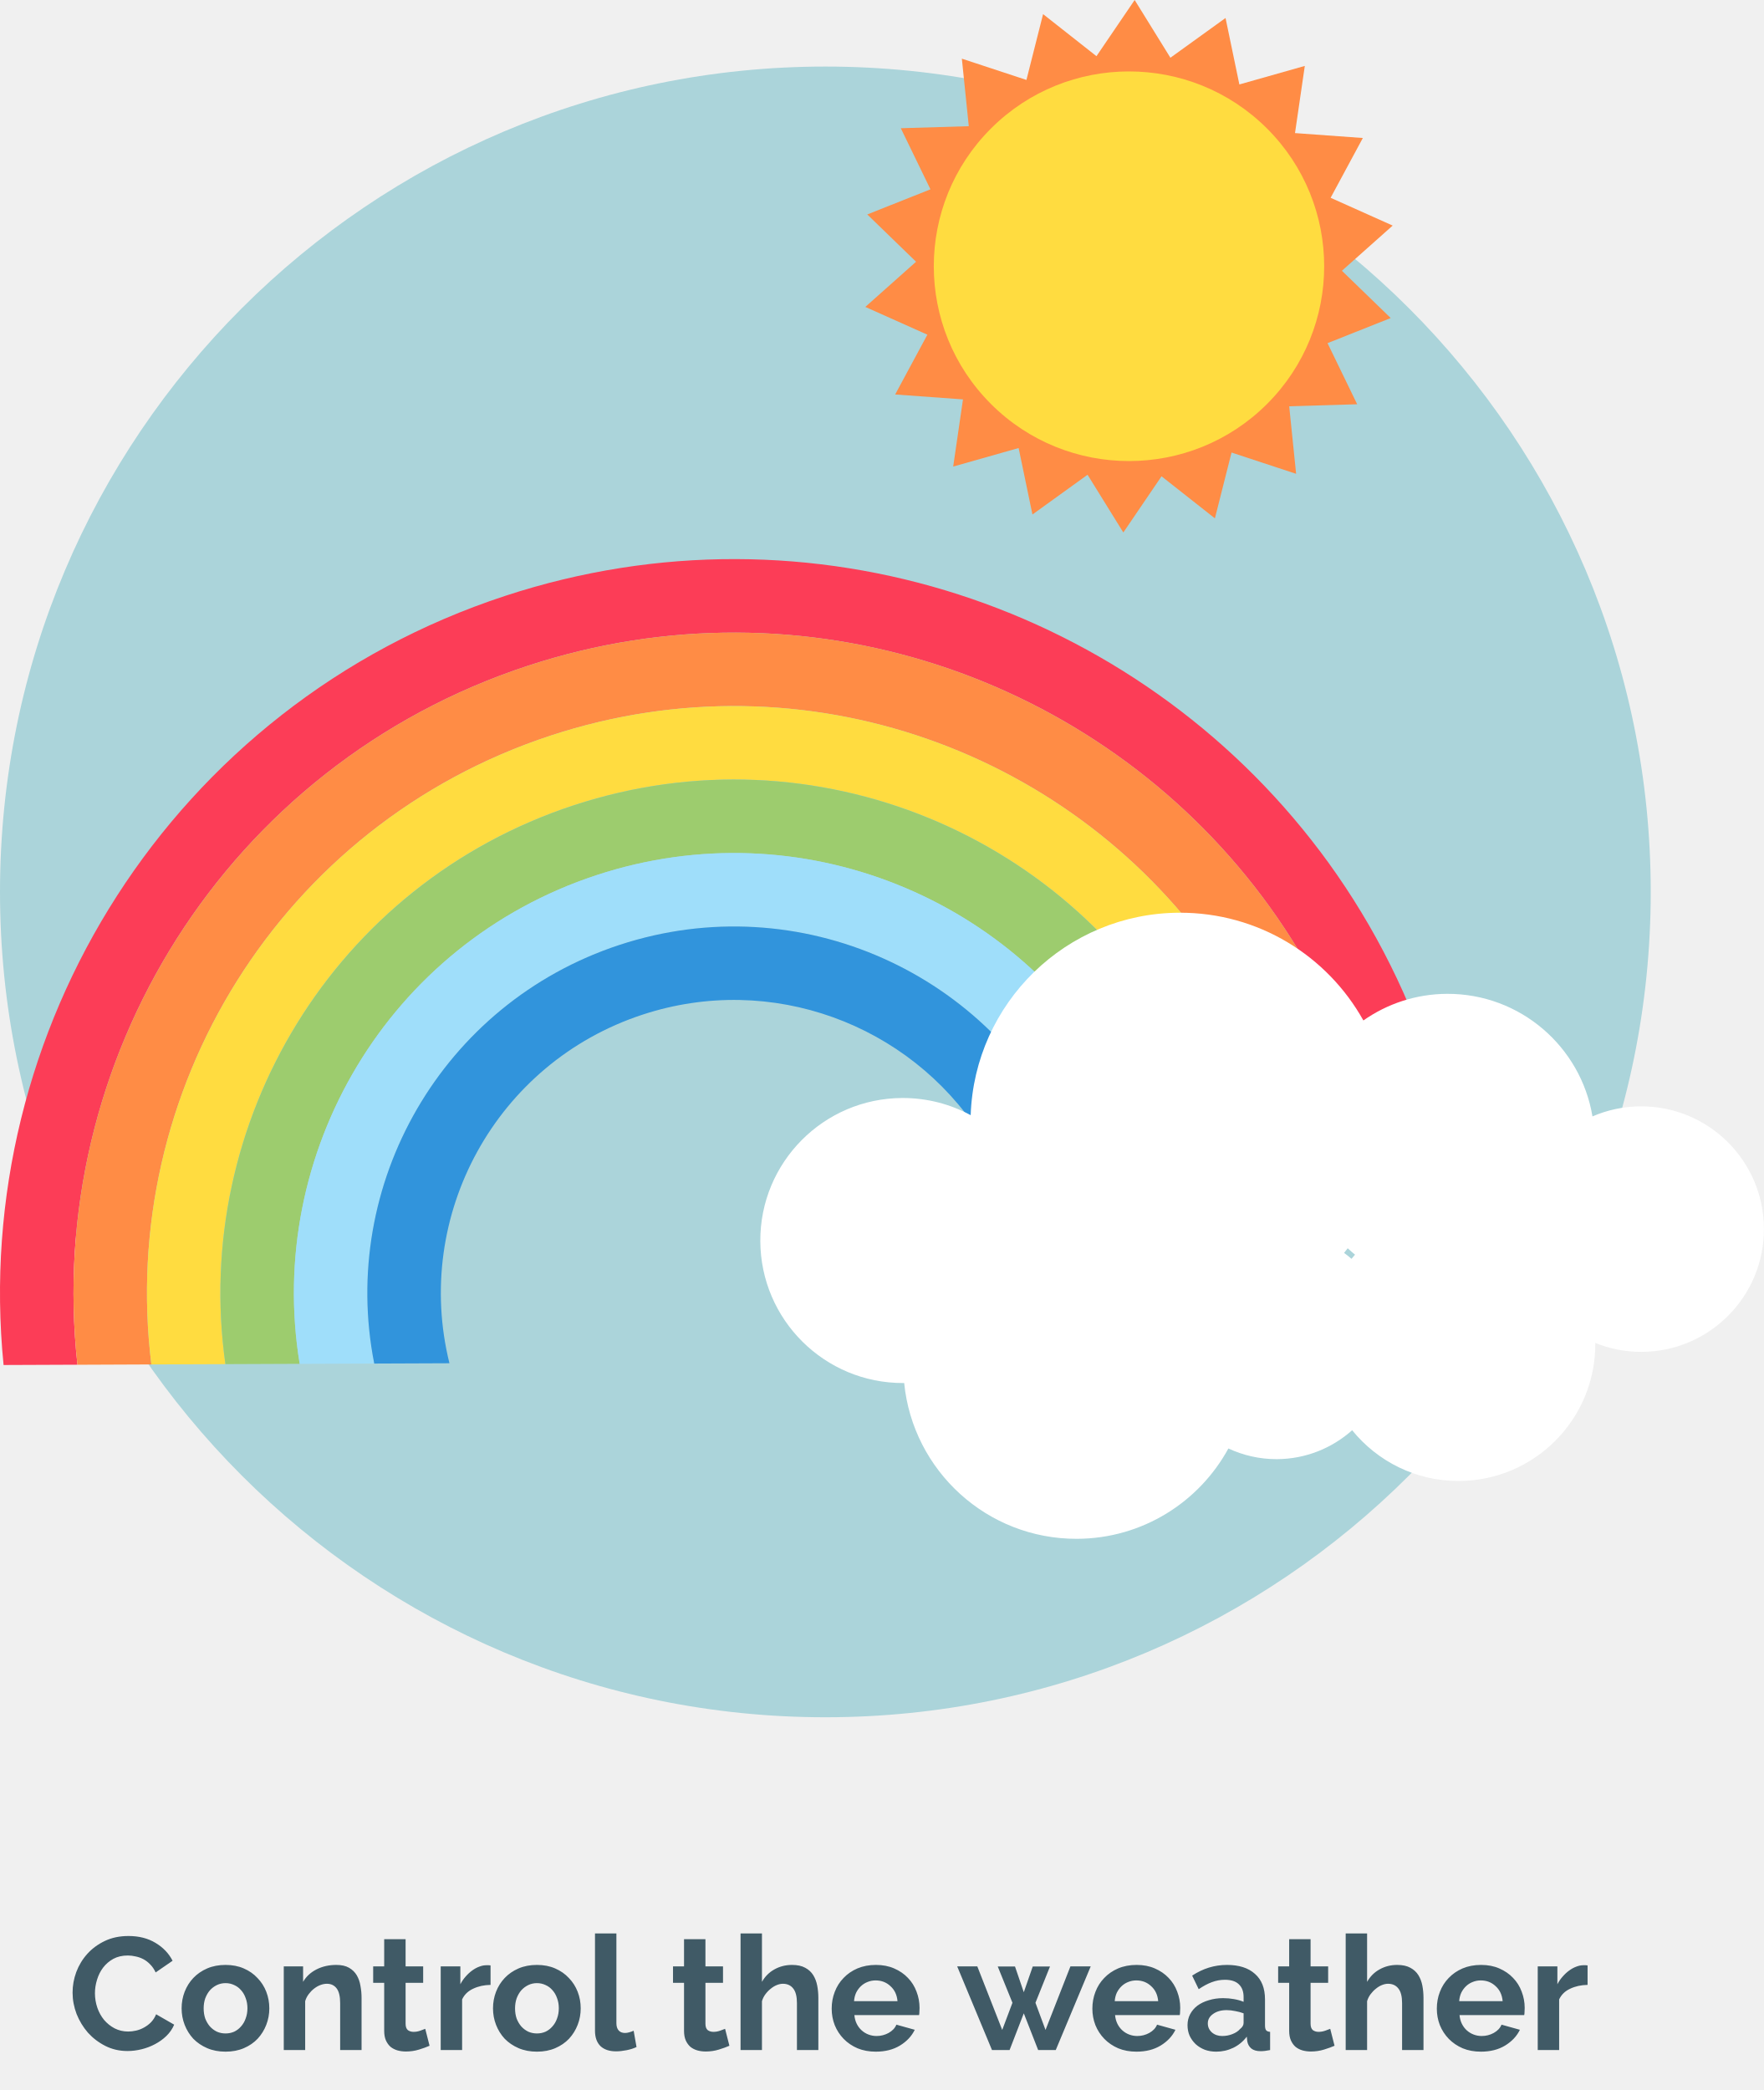
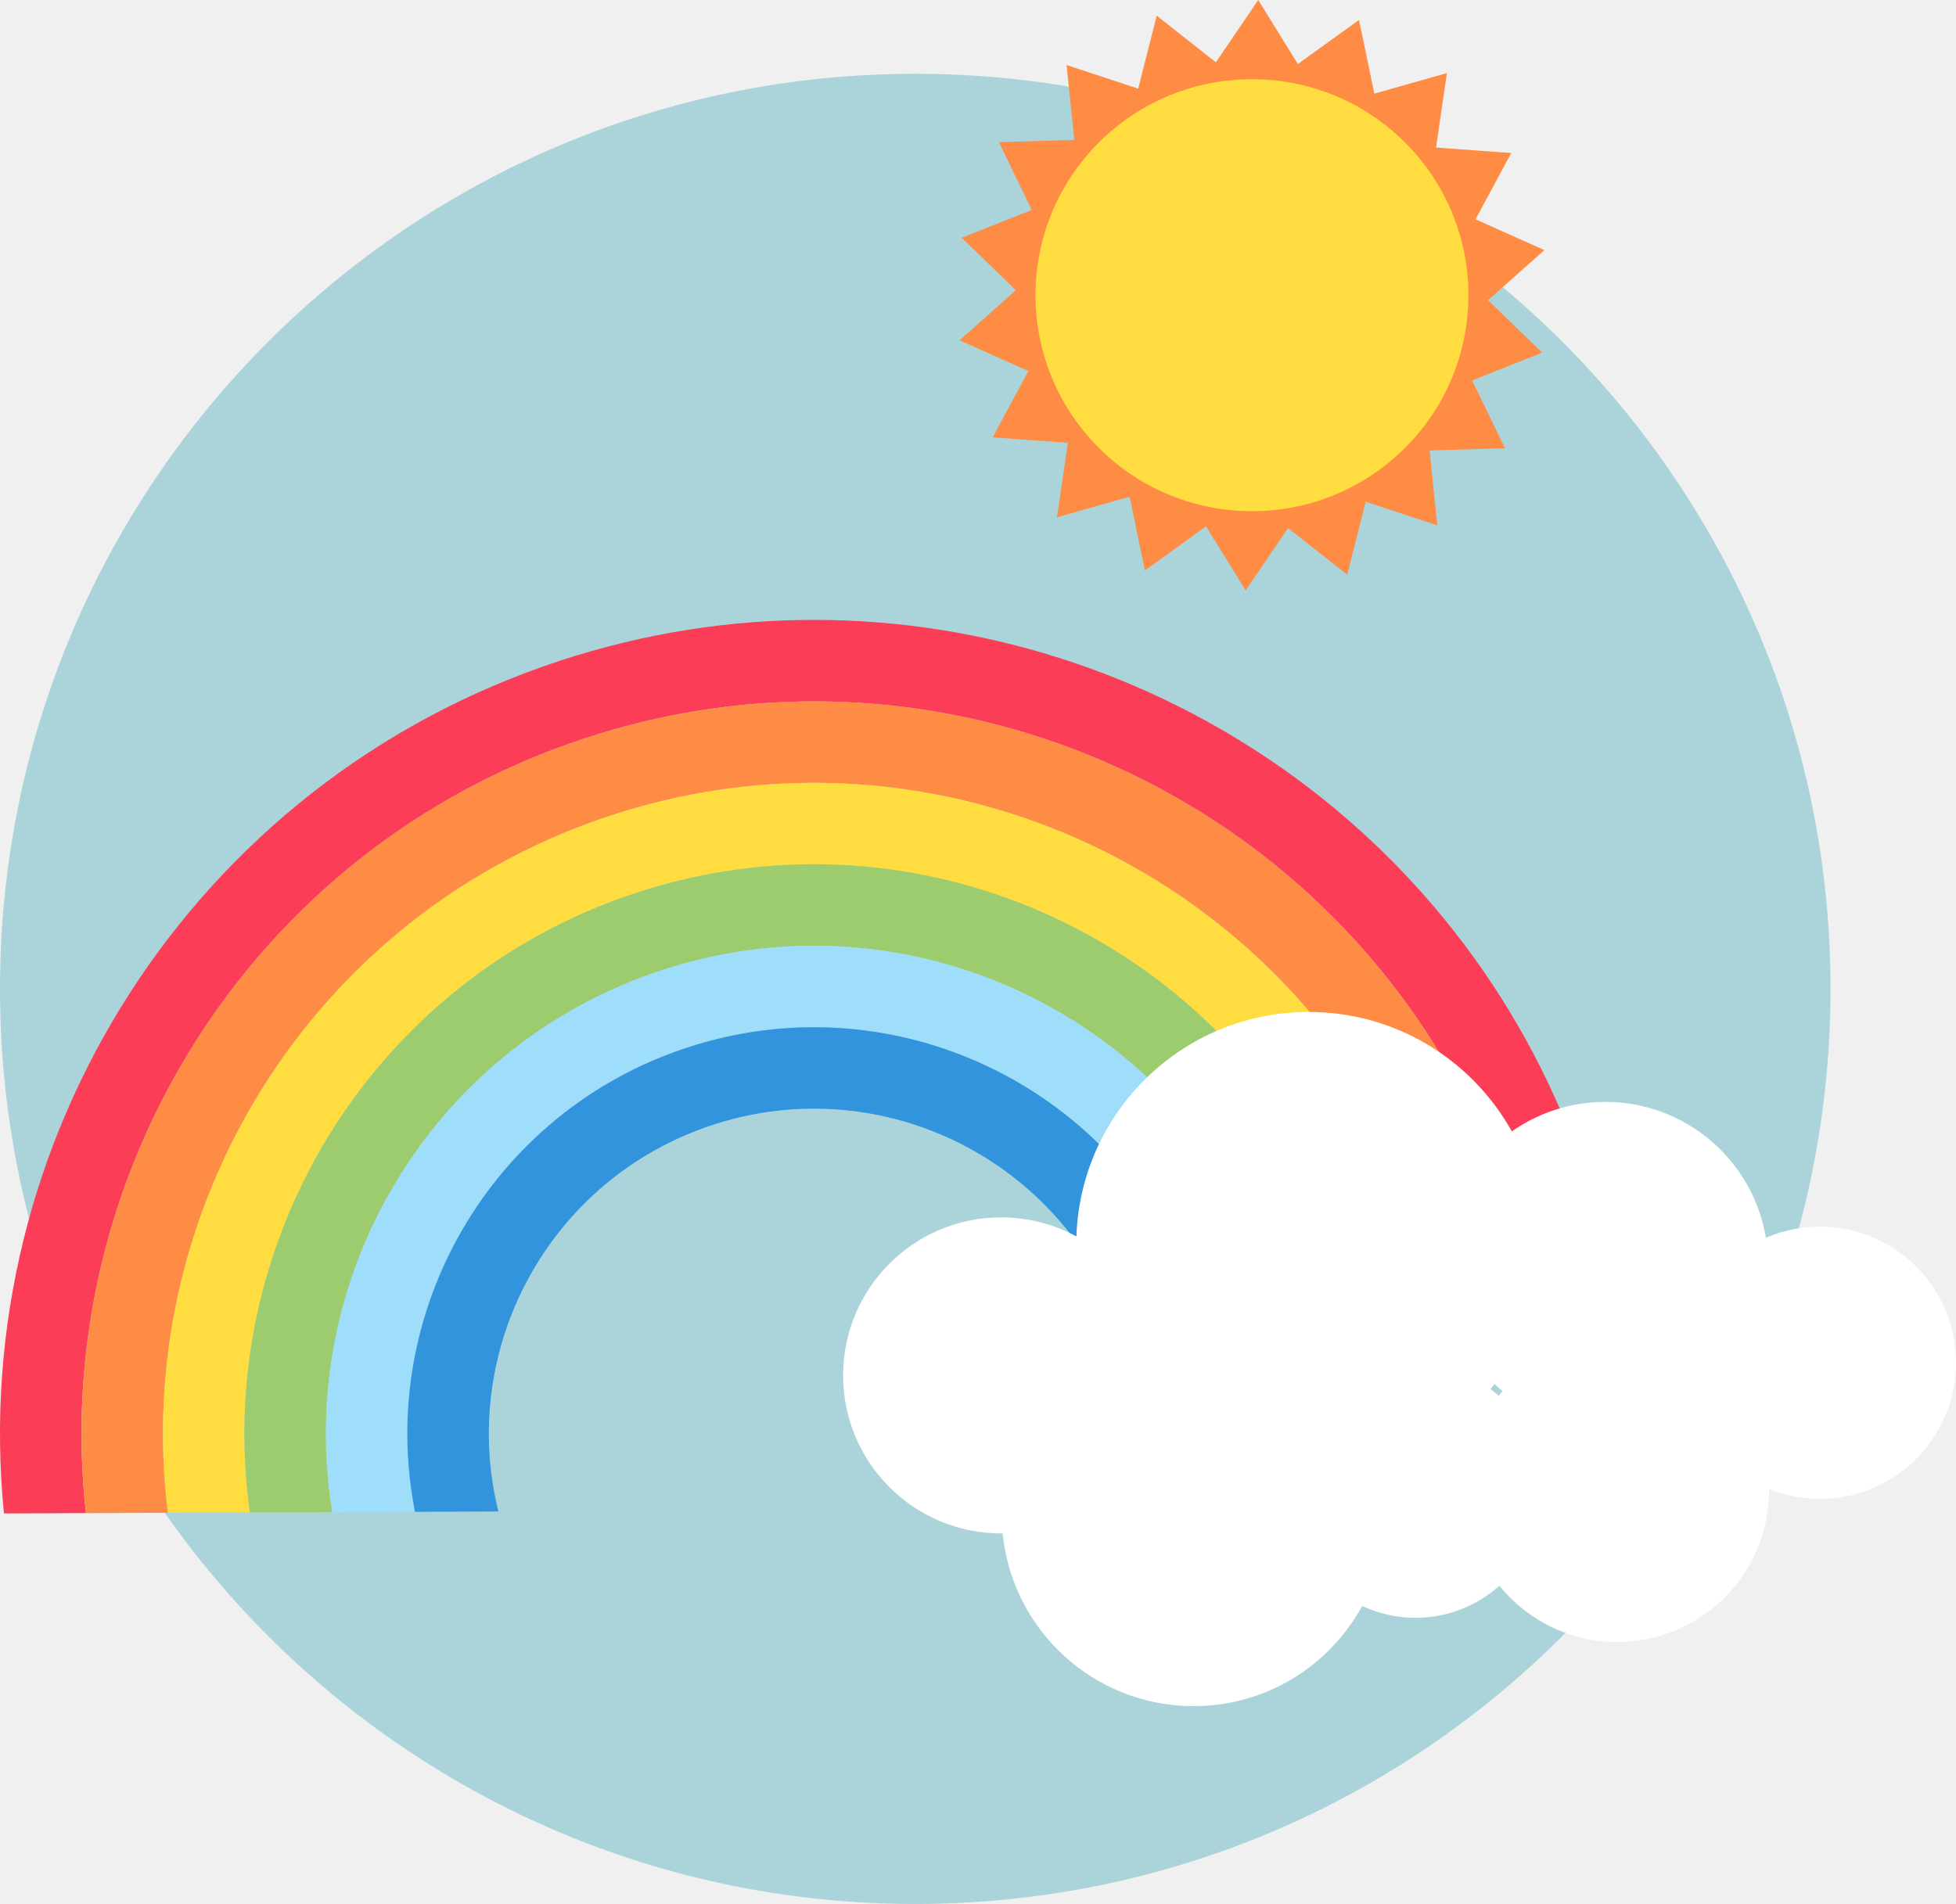
- <svg xmlns="http://www.w3.org/2000/svg" width="265" height="314" viewBox="0 0 265 314" fill="none">
-   <path d="M10.904 299.36C10.904 298.32 11.088 297.296 11.456 296.288C11.84 295.264 12.392 294.352 13.112 293.552C13.832 292.752 14.712 292.104 15.752 291.608C16.792 291.112 17.976 290.864 19.304 290.864C20.872 290.864 22.224 291.208 23.36 291.896C24.512 292.584 25.368 293.48 25.928 294.584L23.384 296.336C23.16 295.856 22.888 295.456 22.568 295.136C22.248 294.8 21.904 294.536 21.536 294.344C21.168 294.152 20.784 294.016 20.384 293.936C19.984 293.84 19.592 293.792 19.208 293.792C18.376 293.792 17.648 293.96 17.024 294.296C16.416 294.632 15.904 295.072 15.488 295.616C15.088 296.144 14.784 296.752 14.576 297.44C14.368 298.112 14.264 298.784 14.264 299.456C14.264 300.208 14.384 300.936 14.624 301.64C14.864 302.328 15.2 302.936 15.632 303.464C16.08 303.992 16.608 304.416 17.216 304.736C17.84 305.056 18.52 305.216 19.256 305.216C19.64 305.216 20.04 305.168 20.456 305.072C20.872 304.976 21.264 304.824 21.632 304.616C22.016 304.408 22.368 304.144 22.688 303.824C23.008 303.488 23.264 303.088 23.456 302.624L26.168 304.184C25.896 304.824 25.504 305.392 24.992 305.888C24.496 306.368 23.928 306.776 23.288 307.112C22.664 307.448 21.992 307.704 21.272 307.88C20.552 308.056 19.848 308.144 19.16 308.144C17.944 308.144 16.832 307.888 15.824 307.376C14.816 306.864 13.944 306.2 13.208 305.384C12.488 304.552 11.92 303.616 11.504 302.576C11.104 301.52 10.904 300.448 10.904 299.36ZM33.885 308.24C32.861 308.24 31.941 308.064 31.125 307.712C30.309 307.36 29.613 306.888 29.037 306.296C28.477 305.688 28.045 304.992 27.741 304.208C27.437 303.424 27.285 302.6 27.285 301.736C27.285 300.856 27.437 300.024 27.741 299.24C28.045 298.456 28.477 297.768 29.037 297.176C29.613 296.568 30.309 296.088 31.125 295.736C31.941 295.384 32.861 295.208 33.885 295.208C34.909 295.208 35.821 295.384 36.621 295.736C37.437 296.088 38.125 296.568 38.685 297.176C39.261 297.768 39.701 298.456 40.005 299.24C40.309 300.024 40.461 300.856 40.461 301.736C40.461 302.6 40.309 303.424 40.005 304.208C39.701 304.992 39.269 305.688 38.709 306.296C38.149 306.888 37.461 307.36 36.645 307.712C35.829 308.064 34.909 308.24 33.885 308.24ZM30.597 301.736C30.597 302.296 30.677 302.808 30.837 303.272C31.013 303.72 31.245 304.112 31.533 304.448C31.837 304.784 32.189 305.048 32.589 305.24C32.989 305.416 33.421 305.504 33.885 305.504C34.349 305.504 34.781 305.416 35.181 305.24C35.581 305.048 35.925 304.784 36.213 304.448C36.517 304.112 36.749 303.712 36.909 303.248C37.085 302.784 37.173 302.272 37.173 301.712C37.173 301.168 37.085 300.664 36.909 300.2C36.749 299.736 36.517 299.336 36.213 299C35.925 298.664 35.581 298.408 35.181 298.232C34.781 298.04 34.349 297.944 33.885 297.944C33.421 297.944 32.989 298.04 32.589 298.232C32.189 298.424 31.837 298.688 31.533 299.024C31.245 299.36 31.013 299.76 30.837 300.224C30.677 300.688 30.597 301.192 30.597 301.736ZM54.32 308H51.104V300.944C51.104 299.936 50.928 299.2 50.576 298.736C50.224 298.272 49.736 298.04 49.112 298.04C48.792 298.04 48.464 298.104 48.128 298.232C47.792 298.36 47.472 298.544 47.168 298.784C46.88 299.008 46.616 299.28 46.376 299.6C46.136 299.92 45.96 300.272 45.848 300.656V308H42.632V295.424H45.536V297.752C46 296.952 46.672 296.328 47.552 295.88C48.432 295.432 49.424 295.208 50.528 295.208C51.312 295.208 51.952 295.352 52.448 295.64C52.944 295.928 53.328 296.304 53.6 296.768C53.872 297.232 54.056 297.76 54.152 298.352C54.264 298.944 54.32 299.544 54.32 300.152V308ZM64.535 307.352C64.103 307.544 63.575 307.736 62.951 307.928C62.327 308.12 61.671 308.216 60.983 308.216C60.535 308.216 60.111 308.16 59.711 308.048C59.327 307.936 58.983 307.76 58.679 307.52C58.391 307.264 58.159 306.944 57.983 306.56C57.807 306.16 57.719 305.68 57.719 305.12V297.896H56.063V295.424H57.719V291.344H60.935V295.424H63.575V297.896H60.935V304.04C60.935 304.488 61.047 304.808 61.271 305C61.511 305.176 61.799 305.264 62.135 305.264C62.471 305.264 62.799 305.208 63.119 305.096C63.439 304.984 63.695 304.888 63.887 304.808L64.535 307.352ZM73.698 298.208C72.722 298.224 71.85 298.416 71.082 298.784C70.314 299.136 69.762 299.672 69.426 300.392V308H66.21V295.424H69.162V298.112C69.386 297.68 69.65 297.296 69.954 296.96C70.258 296.608 70.586 296.304 70.938 296.048C71.29 295.792 71.642 295.6 71.994 295.472C72.362 295.328 72.714 295.256 73.05 295.256C73.226 295.256 73.354 295.256 73.434 295.256C73.53 295.256 73.618 295.264 73.698 295.28V298.208ZM80.666 308.24C79.642 308.24 78.722 308.064 77.906 307.712C77.091 307.36 76.394 306.888 75.819 306.296C75.258 305.688 74.826 304.992 74.522 304.208C74.219 303.424 74.067 302.6 74.067 301.736C74.067 300.856 74.219 300.024 74.522 299.24C74.826 298.456 75.258 297.768 75.819 297.176C76.394 296.568 77.091 296.088 77.906 295.736C78.722 295.384 79.642 295.208 80.666 295.208C81.691 295.208 82.603 295.384 83.403 295.736C84.219 296.088 84.906 296.568 85.466 297.176C86.043 297.768 86.483 298.456 86.787 299.24C87.091 300.024 87.243 300.856 87.243 301.736C87.243 302.6 87.091 303.424 86.787 304.208C86.483 304.992 86.05 305.688 85.49 306.296C84.93 306.888 84.243 307.36 83.427 307.712C82.611 308.064 81.691 308.24 80.666 308.24ZM77.379 301.736C77.379 302.296 77.459 302.808 77.618 303.272C77.794 303.72 78.026 304.112 78.314 304.448C78.618 304.784 78.971 305.048 79.371 305.24C79.77 305.416 80.203 305.504 80.666 305.504C81.13 305.504 81.562 305.416 81.963 305.24C82.362 305.048 82.707 304.784 82.995 304.448C83.299 304.112 83.531 303.712 83.691 303.248C83.867 302.784 83.954 302.272 83.954 301.712C83.954 301.168 83.867 300.664 83.691 300.2C83.531 299.736 83.299 299.336 82.995 299C82.707 298.664 82.362 298.408 81.963 298.232C81.562 298.04 81.13 297.944 80.666 297.944C80.203 297.944 79.77 298.04 79.371 298.232C78.971 298.424 78.618 298.688 78.314 299.024C78.026 299.36 77.794 299.76 77.618 300.224C77.459 300.688 77.379 301.192 77.379 301.736ZM89.389 290.48H92.605V303.968C92.605 304.432 92.717 304.792 92.941 305.048C93.165 305.304 93.485 305.432 93.901 305.432C94.093 305.432 94.301 305.4 94.525 305.336C94.765 305.272 94.989 305.192 95.197 305.096L95.629 307.544C95.197 307.752 94.693 307.912 94.117 308.024C93.541 308.136 93.021 308.192 92.557 308.192C91.549 308.192 90.765 307.928 90.205 307.4C89.661 306.856 89.389 306.088 89.389 305.096V290.48ZM109.582 307.352C109.15 307.544 108.622 307.736 107.998 307.928C107.374 308.12 106.718 308.216 106.03 308.216C105.582 308.216 105.158 308.16 104.758 308.048C104.374 307.936 104.03 307.76 103.726 307.52C103.438 307.264 103.206 306.944 103.03 306.56C102.854 306.16 102.766 305.68 102.766 305.12V297.896H101.11V295.424H102.766V291.344H105.982V295.424H108.622V297.896H105.982V304.04C105.982 304.488 106.094 304.808 106.318 305C106.558 305.176 106.846 305.264 107.182 305.264C107.518 305.264 107.846 305.208 108.166 305.096C108.486 304.984 108.742 304.888 108.934 304.808L109.582 307.352ZM122.945 308H119.729V300.944C119.729 299.952 119.545 299.224 119.177 298.76C118.809 298.28 118.289 298.04 117.617 298.04C117.329 298.04 117.025 298.104 116.705 298.232C116.385 298.36 116.081 298.544 115.793 298.784C115.505 299.008 115.241 299.28 115.001 299.6C114.761 299.92 114.585 300.272 114.473 300.656V308H111.257V290.48H114.473V297.752C114.937 296.936 115.561 296.312 116.345 295.88C117.145 295.432 118.025 295.208 118.985 295.208C119.801 295.208 120.465 295.352 120.977 295.64C121.489 295.912 121.889 296.28 122.177 296.744C122.465 297.208 122.665 297.736 122.777 298.328C122.889 298.92 122.945 299.528 122.945 300.152V308ZM131.573 308.24C130.565 308.24 129.653 308.072 128.837 307.736C128.021 307.384 127.325 306.912 126.749 306.32C126.173 305.728 125.725 305.04 125.405 304.256C125.101 303.472 124.949 302.648 124.949 301.784C124.949 300.888 125.101 300.048 125.405 299.264C125.709 298.464 126.149 297.768 126.725 297.176C127.301 296.568 127.997 296.088 128.813 295.736C129.645 295.384 130.573 295.208 131.597 295.208C132.621 295.208 133.533 295.384 134.333 295.736C135.149 296.088 135.837 296.56 136.397 297.152C136.973 297.744 137.405 298.432 137.693 299.216C137.997 300 138.149 300.816 138.149 301.664C138.149 301.872 138.141 302.072 138.125 302.264C138.125 302.456 138.109 302.616 138.077 302.744H128.357C128.405 303.24 128.525 303.68 128.717 304.064C128.909 304.448 129.157 304.776 129.461 305.048C129.765 305.32 130.109 305.528 130.493 305.672C130.877 305.816 131.277 305.888 131.693 305.888C132.333 305.888 132.933 305.736 133.493 305.432C134.069 305.112 134.461 304.696 134.669 304.184L137.429 304.952C136.965 305.912 136.221 306.704 135.197 307.328C134.189 307.936 132.981 308.24 131.573 308.24ZM134.837 300.656C134.757 299.712 134.405 298.96 133.781 298.4C133.173 297.824 132.429 297.536 131.549 297.536C131.117 297.536 130.709 297.616 130.325 297.776C129.957 297.92 129.629 298.128 129.341 298.4C129.053 298.672 128.813 299 128.621 299.384C128.445 299.768 128.341 300.192 128.309 300.656H134.837ZM160.818 295.424H163.866L158.61 308H155.97L153.81 302.48L151.674 308H149.034L143.802 295.424H146.826L150.57 304.976L152.106 300.896L149.898 295.448H152.49L153.81 299.312L155.154 295.448H157.746L155.562 300.896L157.074 304.976L160.818 295.424ZM170.737 308.24C169.729 308.24 168.817 308.072 168.001 307.736C167.185 307.384 166.489 306.912 165.913 306.32C165.337 305.728 164.889 305.04 164.569 304.256C164.265 303.472 164.113 302.648 164.113 301.784C164.113 300.888 164.265 300.048 164.569 299.264C164.873 298.464 165.313 297.768 165.889 297.176C166.465 296.568 167.161 296.088 167.977 295.736C168.809 295.384 169.737 295.208 170.761 295.208C171.785 295.208 172.697 295.384 173.497 295.736C174.313 296.088 175.001 296.56 175.561 297.152C176.137 297.744 176.569 298.432 176.857 299.216C177.161 300 177.313 300.816 177.313 301.664C177.313 301.872 177.305 302.072 177.289 302.264C177.289 302.456 177.273 302.616 177.241 302.744H167.521C167.569 303.24 167.689 303.68 167.881 304.064C168.073 304.448 168.321 304.776 168.625 305.048C168.929 305.32 169.273 305.528 169.657 305.672C170.041 305.816 170.441 305.888 170.857 305.888C171.497 305.888 172.097 305.736 172.657 305.432C173.233 305.112 173.625 304.696 173.833 304.184L176.593 304.952C176.129 305.912 175.385 306.704 174.361 307.328C173.353 307.936 172.145 308.24 170.737 308.24ZM174.001 300.656C173.921 299.712 173.569 298.96 172.945 298.4C172.337 297.824 171.593 297.536 170.713 297.536C170.281 297.536 169.873 297.616 169.489 297.776C169.121 297.92 168.793 298.128 168.505 298.4C168.217 298.672 167.977 299 167.785 299.384C167.609 299.768 167.505 300.192 167.473 300.656H174.001ZM182.705 308.24C182.097 308.24 181.529 308.144 181.001 307.952C180.473 307.744 180.017 307.464 179.633 307.112C179.249 306.744 178.945 306.32 178.721 305.84C178.513 305.36 178.409 304.832 178.409 304.256C178.409 303.664 178.537 303.12 178.793 302.624C179.065 302.112 179.433 301.68 179.897 301.328C180.377 300.976 180.945 300.704 181.601 300.512C182.257 300.304 182.977 300.2 183.761 300.2C184.321 300.2 184.865 300.248 185.393 300.344C185.937 300.44 186.417 300.576 186.833 300.752V300.032C186.833 299.2 186.593 298.56 186.113 298.112C185.649 297.664 184.953 297.44 184.025 297.44C183.353 297.44 182.697 297.56 182.057 297.8C181.417 298.04 180.761 298.392 180.089 298.856L179.105 296.816C180.721 295.744 182.465 295.208 184.337 295.208C186.145 295.208 187.545 295.656 188.537 296.552C189.545 297.432 190.049 298.712 190.049 300.392V304.304C190.049 304.64 190.105 304.88 190.217 305.024C190.345 305.168 190.545 305.248 190.817 305.264V308C190.273 308.112 189.801 308.168 189.401 308.168C188.793 308.168 188.321 308.032 187.985 307.76C187.665 307.488 187.465 307.128 187.385 306.68L187.313 305.984C186.753 306.72 186.073 307.28 185.273 307.664C184.473 308.048 183.617 308.24 182.705 308.24ZM183.617 305.888C184.161 305.888 184.673 305.792 185.153 305.6C185.649 305.408 186.033 305.152 186.305 304.832C186.657 304.56 186.833 304.256 186.833 303.92V302.48C186.449 302.336 186.033 302.224 185.585 302.144C185.137 302.048 184.705 302 184.289 302C183.457 302 182.777 302.192 182.249 302.576C181.721 302.944 181.457 303.416 181.457 303.992C181.457 304.536 181.665 304.992 182.081 305.36C182.497 305.712 183.009 305.888 183.617 305.888ZM200.496 307.352C200.064 307.544 199.536 307.736 198.912 307.928C198.288 308.12 197.632 308.216 196.944 308.216C196.496 308.216 196.072 308.16 195.672 308.048C195.288 307.936 194.944 307.76 194.64 307.52C194.352 307.264 194.12 306.944 193.944 306.56C193.768 306.16 193.68 305.68 193.68 305.12V297.896H192.024V295.424H193.68V291.344H196.896V295.424H199.536V297.896H196.896V304.04C196.896 304.488 197.008 304.808 197.232 305C197.472 305.176 197.76 305.264 198.096 305.264C198.432 305.264 198.76 305.208 199.08 305.096C199.4 304.984 199.656 304.888 199.848 304.808L200.496 307.352ZM213.859 308H210.643V300.944C210.643 299.952 210.459 299.224 210.091 298.76C209.723 298.28 209.203 298.04 208.531 298.04C208.243 298.04 207.939 298.104 207.619 298.232C207.299 298.36 206.995 298.544 206.707 298.784C206.419 299.008 206.155 299.28 205.915 299.6C205.675 299.92 205.499 300.272 205.387 300.656V308H202.171V290.48H205.387V297.752C205.851 296.936 206.475 296.312 207.259 295.88C208.059 295.432 208.939 295.208 209.899 295.208C210.715 295.208 211.379 295.352 211.891 295.64C212.403 295.912 212.803 296.28 213.091 296.744C213.379 297.208 213.579 297.736 213.691 298.328C213.803 298.92 213.859 299.528 213.859 300.152V308ZM222.487 308.24C221.479 308.24 220.567 308.072 219.751 307.736C218.935 307.384 218.239 306.912 217.663 306.32C217.087 305.728 216.639 305.04 216.319 304.256C216.015 303.472 215.863 302.648 215.863 301.784C215.863 300.888 216.015 300.048 216.319 299.264C216.623 298.464 217.063 297.768 217.639 297.176C218.215 296.568 218.911 296.088 219.727 295.736C220.559 295.384 221.487 295.208 222.511 295.208C223.535 295.208 224.447 295.384 225.247 295.736C226.063 296.088 226.751 296.56 227.311 297.152C227.887 297.744 228.319 298.432 228.607 299.216C228.911 300 229.063 300.816 229.063 301.664C229.063 301.872 229.055 302.072 229.039 302.264C229.039 302.456 229.023 302.616 228.991 302.744H219.271C219.319 303.24 219.439 303.68 219.631 304.064C219.823 304.448 220.071 304.776 220.375 305.048C220.679 305.32 221.023 305.528 221.407 305.672C221.791 305.816 222.191 305.888 222.607 305.888C223.247 305.888 223.847 305.736 224.407 305.432C224.983 305.112 225.375 304.696 225.583 304.184L228.343 304.952C227.879 305.912 227.135 306.704 226.111 307.328C225.103 307.936 223.895 308.24 222.487 308.24ZM225.751 300.656C225.671 299.712 225.319 298.96 224.695 298.4C224.087 297.824 223.343 297.536 222.463 297.536C222.031 297.536 221.623 297.616 221.239 297.776C220.871 297.92 220.543 298.128 220.255 298.4C219.967 298.672 219.727 299 219.535 299.384C219.359 299.768 219.255 300.192 219.223 300.656H225.751ZM238.511 298.208C237.535 298.224 236.663 298.416 235.895 298.784C235.127 299.136 234.575 299.672 234.239 300.392V308H231.023V295.424H233.975V298.112C234.199 297.68 234.463 297.296 234.767 296.96C235.071 296.608 235.399 296.304 235.751 296.048C236.103 295.792 236.455 295.6 236.807 295.472C237.175 295.328 237.527 295.256 237.863 295.256C238.039 295.256 238.167 295.256 238.247 295.256C238.343 295.256 238.431 295.264 238.511 295.28V298.208Z" fill="#405A66" />
+ <svg xmlns="http://www.w3.org/2000/svg" width="265" height="258" viewBox="0 0 265 258" fill="none">
  <circle cx="124" cy="134" r="124" fill="#ABD4DA" />
-   <g clip-path="url(#clip0_59_717)">
+   <g clip-path="url(#clip0_381_12)">
    <path d="M198.3 127.878C170.696 91.258 121.882 74.427 75.888 89.526C25.853 105.952 -4.472 154.766 0.537 205.079L11.636 205.033C6.601 159.39 33.96 114.908 79.331 100.015C120.807 86.401 164.831 101.633 189.643 134.731C195.965 143.163 201.047 152.756 204.517 163.324L214.998 159.881C211.111 148.039 205.406 137.305 198.3 127.871V127.878Z" fill="#FC3D57" />
-     <path d="M189.643 134.731C164.831 101.633 120.807 86.401 79.331 100.015C33.96 114.908 6.601 159.39 11.636 205.04L22.742 204.993C17.673 164.027 42.067 123.858 82.774 110.497C121.033 97.938 161.733 113.004 183.248 144.769C187.746 151.403 191.401 158.773 194.028 166.767L204.517 163.318C201.047 152.749 195.965 143.156 189.643 134.724V134.731Z" fill="#FF8C45" />
+     <path d="M189.643 134.731C164.832 101.633 120.808 86.401 79.331 100.015C33.96 114.908 6.601 159.39 11.636 205.04L22.742 204.993C17.674 164.027 42.067 123.858 82.774 110.497C121.033 97.938 161.733 113.004 183.248 144.769C187.746 151.403 191.401 158.773 194.028 166.767L204.517 163.318C201.047 152.749 195.965 143.156 189.643 134.724V134.731Z" fill="#FF8C45" />
    <path d="M183.248 144.769C161.733 113.004 121.033 97.938 82.774 110.497C42.067 123.858 17.673 164.021 22.742 204.993L33.861 204.947C28.746 168.658 50.174 132.807 86.21 120.979C122.512 109.064 161.322 125.576 178.511 158.315C180.488 162.07 182.173 166.044 183.546 170.21L194.028 166.774C191.401 158.78 187.746 151.409 183.248 144.775V144.769Z" fill="#FFDC40" />
-     <path d="M178.511 158.315C161.315 125.569 122.512 109.064 86.21 120.979C50.174 132.814 28.746 168.658 33.861 204.947L45.019 204.9C39.831 173.302 58.274 141.763 89.647 131.467C120.297 121.403 153.036 134.99 168.082 162.23C170.059 165.812 171.738 169.62 173.058 173.654L183.546 170.204C182.18 166.038 180.495 162.07 178.511 158.309V158.315Z" fill="#9DCC6E" />
+     <path d="M178.511 158.315C161.315 125.569 122.512 109.064 86.21 120.979C50.174 132.814 28.746 168.658 33.861 204.947L45.019 204.9C39.831 173.302 58.274 141.763 89.647 131.467C120.297 121.403 153.036 134.99 168.082 162.23C170.059 165.812 171.738 169.62 173.058 173.653L183.546 170.204C182.18 166.038 180.495 162.07 178.511 158.309V158.315Z" fill="#9DCC6E" />
    <path d="M168.089 162.236C153.042 134.996 120.31 121.41 89.653 131.474C58.274 141.777 39.831 173.309 45.026 204.907L56.231 204.86C50.923 177.966 66.388 150.719 93.097 141.956C120.104 133.086 149.055 146.268 160.459 171.63C161.256 173.395 161.965 175.219 162.582 177.097L173.064 173.653C171.744 169.627 170.072 165.812 168.089 162.23V162.236Z" fill="#9FDEFA" />
-     <path d="M160.453 171.63C149.049 146.268 120.097 133.086 93.09 141.956C66.381 150.726 50.917 177.972 56.224 204.86L67.522 204.814C62.029 182.649 74.488 159.675 96.54 152.438C115.931 146.069 136.583 153.917 147.191 170.277C149.215 173.395 150.873 176.831 152.094 180.533L162.582 177.09C161.965 175.213 161.256 173.388 160.459 171.623L160.453 171.63Z" fill="#3194DC" />
+     <path d="M160.453 171.63C149.049 146.268 120.098 133.086 93.09 141.956C66.381 150.726 50.917 177.972 56.224 204.86L67.522 204.814C62.029 182.649 74.488 159.675 96.54 152.438C115.931 146.069 136.583 153.917 147.191 170.277C149.215 173.395 150.873 176.831 152.094 180.533L162.583 177.09C161.966 175.213 161.256 173.388 160.46 171.623L160.453 171.63Z" fill="#3194DC" />
    <path d="M246.484 166.217C243.91 166.23 241.469 166.767 239.246 167.729C237.502 157.247 228.373 149.273 217.4 149.313C212.723 149.333 208.391 150.812 204.828 153.313C199.428 143.621 189.059 137.08 177.177 137.126C160.187 137.192 146.402 150.706 145.831 167.543C142.773 165.885 139.277 164.95 135.555 164.963C123.733 165.009 114.18 174.635 114.226 186.457C114.273 198.279 123.899 207.832 135.721 207.786C135.761 207.786 135.8 207.786 135.84 207.786C137.147 220.968 148.292 231.244 161.813 231.191C171.631 231.151 180.156 225.672 184.548 217.618C186.764 218.646 189.225 219.23 191.826 219.223C196.178 219.203 200.131 217.558 203.143 214.878C206.931 219.548 212.71 222.527 219.191 222.501C230.549 222.454 239.711 213.213 239.671 201.862C239.671 201.829 239.671 201.795 239.671 201.762C241.82 202.631 244.169 203.116 246.637 203.102C256.82 203.063 265.046 194.77 265.007 184.587C264.967 174.403 256.674 166.177 246.491 166.217H246.484ZM203.044 189.124C202.686 188.812 202.314 188.514 201.929 188.235C202.115 188.003 202.294 187.771 202.473 187.539C202.832 187.87 203.196 188.195 203.575 188.501C203.395 188.706 203.216 188.912 203.044 189.124Z" fill="white" />
  </g>
-   <g clip-path="url(#clip1_59_717)">
-     <path d="M203.896 60.735L193.685 61.041L194.723 71.186L185.021 67.99L182.523 77.878L174.503 71.56L168.764 80L163.391 71.326L155.111 77.297L153.034 67.312L143.203 70.097L144.674 60.005L134.484 59.267L139.325 50.283L130 46.112L137.625 39.324L130.295 32.218L139.787 28.444L135.332 19.265L145.546 18.959L144.505 8.814L154.207 12.01L156.708 2.122L164.728 8.44L170.467 0L175.837 8.674L184.12 2.703L186.197 12.688L196.028 9.903L194.556 19.995L204.747 20.733L199.906 29.716L209.231 33.891L201.603 40.679L208.935 47.782L199.444 51.556L203.896 60.735Z" fill="#FF8C45" />
-     <path d="M190.351 60.697C201.803 49.267 201.803 30.734 190.351 19.304C178.899 7.873 160.331 7.873 148.879 19.304C137.426 30.734 137.426 49.267 148.879 60.697C160.331 72.128 178.899 72.128 190.351 60.697Z" fill="#FFDC40" />
+   <g clip-path="url(#clip1_381_12)">
+     <path d="M203.896 60.735L193.685 61.041L194.723 71.186L185.021 67.99L182.523 77.878L174.503 71.56L168.764 80L163.391 71.326L155.111 77.297L153.034 67.312L143.203 70.097L144.674 60.005L134.484 59.267L139.325 50.284L130 46.112L137.625 39.324L130.295 32.218L139.787 28.444L135.332 19.265L145.546 18.959L144.505 8.814L154.207 12.01L156.708 2.122L164.728 8.44L170.467 7.62939e-06L175.837 8.674L184.12 2.703L186.197 12.688L196.028 9.903L194.556 19.995L204.747 20.733L199.906 29.716L209.231 33.891L201.603 40.679L208.935 47.782L199.444 51.556L203.896 60.735Z" fill="#FF8C45" />
+     <path d="M190.351 60.697C201.804 49.267 201.804 30.734 190.351 19.304C178.899 7.873 160.331 7.873 148.879 19.304C137.427 30.734 137.427 49.267 148.879 60.697C160.331 72.128 178.899 72.128 190.351 60.697Z" fill="#FFDC40" />
  </g>
  <defs>
-     <clipPath id="clip0_59_717">
+     <clipPath id="clip0_381_12">
      <rect width="265" height="147.178" fill="white" transform="translate(0 84)" />
    </clipPath>
-     <clipPath id="clip1_59_717">
-       <rect width="79.231" height="80" fill="white" transform="translate(130)" />
+     <clipPath id="clip1_381_12">
+       <rect width="79.231" height="80" fill="white" transform="translate(130 7.62939e-06)" />
    </clipPath>
  </defs>
</svg>
